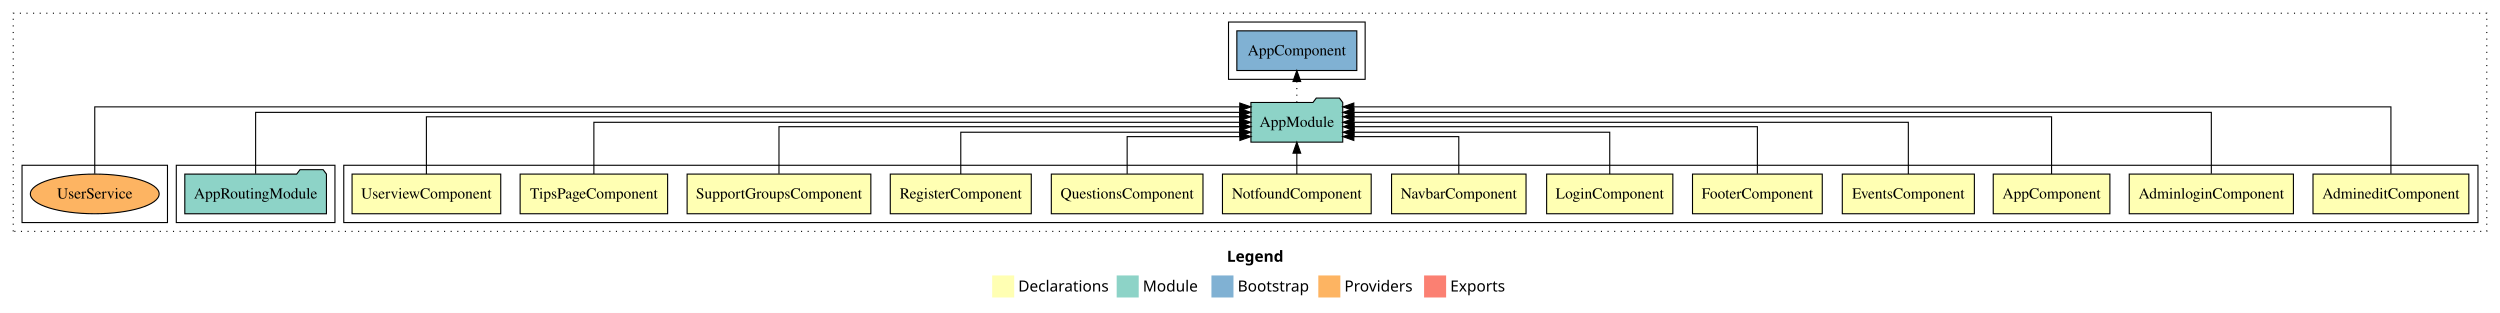
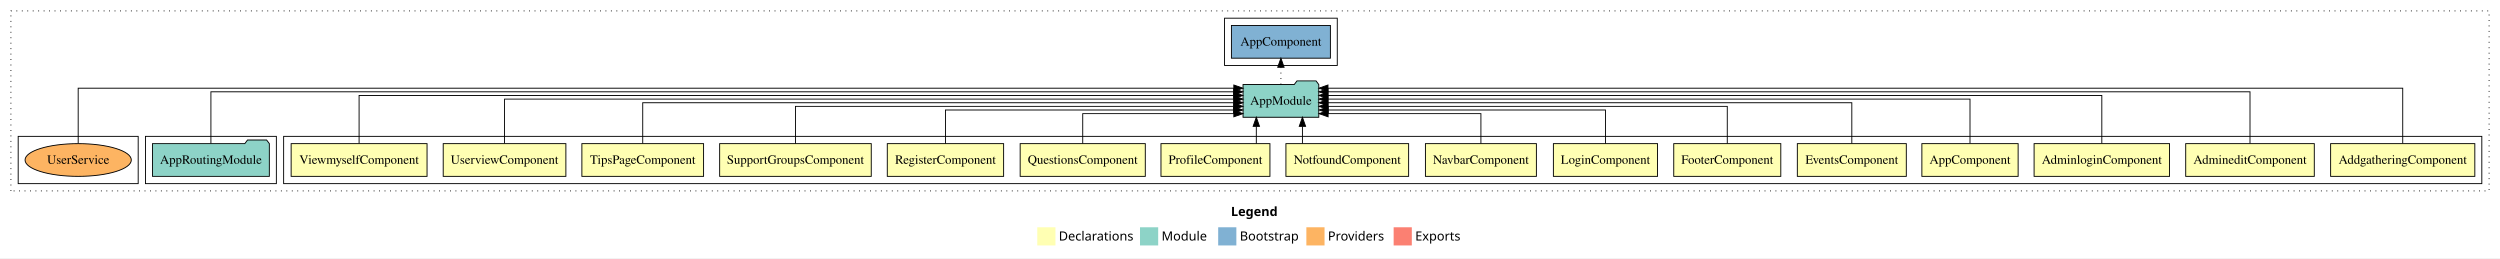
- <svg xmlns="http://www.w3.org/2000/svg" width="2269pt" height="284pt" viewBox="0.00 0.00 2269.00 284.00">
+ <svg xmlns="http://www.w3.org/2000/svg" width="2750pt" height="284pt" viewBox="0.00 0.00 2750.00 284.00">
  <g id="graph0" class="graph" transform="scale(1 1) rotate(0) translate(4 280)">
-     <polygon fill="#ffffff" stroke="transparent" points="-4,4 -4,-280 2265,-280 2265,4 -4,4" />
-     <text text-anchor="start" x="1109.509" y="-42.4" font-family="sans-serif" font-weight="bold" font-size="14.00" fill="#000000">Legend</text>
-     <polygon fill="#ffffb3" stroke="transparent" points="896.5,-10 896.5,-30 916.5,-30 916.5,-10 896.5,-10" />
-     <text text-anchor="start" x="920.129" y="-15.4" font-family="sans-serif" font-size="14.00" fill="#000000">  Declarations</text>
-     <polygon fill="#8dd3c7" stroke="transparent" points="1009.5,-10 1009.5,-30 1029.5,-30 1029.5,-10 1009.5,-10" />
-     <text text-anchor="start" x="1033.225" y="-15.4" font-family="sans-serif" font-size="14.00" fill="#000000">  Module</text>
-     <polygon fill="#80b1d3" stroke="transparent" points="1095.5,-10 1095.5,-30 1115.5,-30 1115.5,-10 1095.5,-10" />
-     <text text-anchor="start" x="1119.281" y="-15.4" font-family="sans-serif" font-size="14.00" fill="#000000">  Bootstrap</text>
-     <polygon fill="#fdb462" stroke="transparent" points="1192.5,-10 1192.5,-30 1212.5,-30 1212.5,-10 1192.5,-10" />
-     <text text-anchor="start" x="1216.173" y="-15.4" font-family="sans-serif" font-size="14.00" fill="#000000">  Providers</text>
-     <polygon fill="#fb8072" stroke="transparent" points="1288.5,-10 1288.5,-30 1308.5,-30 1308.5,-10 1288.5,-10" />
-     <text text-anchor="start" x="1312.226" y="-15.4" font-family="sans-serif" font-size="14.00" fill="#000000">  Exports</text>
+     <polygon fill="#ffffff" stroke="transparent" points="-4,4 -4,-280 2746,-280 2746,4 -4,4" />
+     <text text-anchor="start" x="1350.009" y="-42.4" font-family="sans-serif" font-weight="bold" font-size="14.00" fill="#000000">Legend</text>
+     <polygon fill="#ffffb3" stroke="transparent" points="1137,-10 1137,-30 1157,-30 1157,-10 1137,-10" />
+     <text text-anchor="start" x="1160.629" y="-15.4" font-family="sans-serif" font-size="14.00" fill="#000000">  Declarations</text>
+     <polygon fill="#8dd3c7" stroke="transparent" points="1250,-10 1250,-30 1270,-30 1270,-10 1250,-10" />
+     <text text-anchor="start" x="1273.725" y="-15.4" font-family="sans-serif" font-size="14.00" fill="#000000">  Module</text>
+     <polygon fill="#80b1d3" stroke="transparent" points="1336,-10 1336,-30 1356,-30 1356,-10 1336,-10" />
+     <text text-anchor="start" x="1359.781" y="-15.4" font-family="sans-serif" font-size="14.00" fill="#000000">  Bootstrap</text>
+     <polygon fill="#fdb462" stroke="transparent" points="1433,-10 1433,-30 1453,-30 1453,-10 1433,-10" />
+     <text text-anchor="start" x="1456.673" y="-15.4" font-family="sans-serif" font-size="14.00" fill="#000000">  Providers</text>
+     <polygon fill="#fb8072" stroke="transparent" points="1529,-10 1529,-30 1549,-30 1549,-10 1529,-10" />
+     <text text-anchor="start" x="1552.726" y="-15.4" font-family="sans-serif" font-size="14.00" fill="#000000">  Exports</text>
    <g id="clust1" class="cluster">
-       <polygon fill="none" stroke="#000000" stroke-dasharray="1,5" points="8,-70 8,-268 2253,-268 2253,-70 8,-70" />
+       <polygon fill="none" stroke="#000000" stroke-dasharray="1,5" points="8,-70 8,-268 2734,-268 2734,-70 8,-70" />
    </g>
    <g id="clust2" class="cluster">
-       <polygon fill="none" stroke="#000000" points="308,-78 308,-130 2245,-130 2245,-78 308,-78" />
+       <polygon fill="none" stroke="#000000" points="308,-78 308,-130 2726,-130 2726,-78 308,-78" />
    </g>
-     <g id="clust16" class="cluster">
+     <g id="clust19" class="cluster">
      <polygon fill="none" stroke="#000000" points="156,-78 156,-130 300,-130 300,-78 156,-78" />
    </g>
-     <g id="clust18" class="cluster">
-       <polygon fill="none" stroke="#000000" points="1111,-208 1111,-260 1235,-260 1235,-208 1111,-208" />
+     <g id="clust21" class="cluster">
+       <polygon fill="none" stroke="#000000" points="1343,-208 1343,-260 1467,-260 1467,-208 1343,-208" />
    </g>
-     <g id="clust19" class="cluster">
+     <g id="clust22" class="cluster">
      <polygon fill="none" stroke="#000000" points="16,-78 16,-130 148,-130 148,-78 16,-78" />
    </g>
    <g id="node1" class="node">
-       <polygon fill="#ffffb3" stroke="#000000" points="2236.716,-122 2095.284,-122 2095.284,-86 2236.716,-86 2236.716,-122" />
-       <text text-anchor="middle" x="2166" y="-99.8" font-family="Times,serif" font-size="14.00" fill="#000000">AdmineditComponent</text>
+       <polygon fill="#ffffb3" stroke="#000000" points="2718.31,-122 2559.69,-122 2559.69,-86 2718.31,-86 2718.31,-122" />
+       <text text-anchor="middle" x="2639" y="-99.8" font-family="Times,serif" font-size="14.00" fill="#000000">AddgatheringComponent</text>
+     </g>
+     <g id="node17" class="node">
+       <polygon fill="#8dd3c7" stroke="#000000" points="1446.657,-187 1443.657,-191 1422.657,-191 1419.657,-187 1363.343,-187 1363.343,-151 1446.657,-151 1446.657,-187" />
+       <text text-anchor="middle" x="1405" y="-164.8" font-family="Times,serif" font-size="14.00" fill="#000000">AppModule</text>
+     </g>
+     <g id="edge1" class="edge">
+       <path fill="none" stroke="#000000" d="M2639,-122.323C2639,-145.66 2639,-183 2639,-183 2639,-183 1456.764,-183 1456.764,-183" />
+       <polygon fill="#000000" stroke="#000000" points="1456.764,-179.5 1446.764,-183 1456.764,-186.5 1456.764,-179.5" />
+     </g>
+     <g id="node2" class="node">
+       <polygon fill="#ffffb3" stroke="#000000" points="2541.716,-122 2400.284,-122 2400.284,-86 2541.716,-86 2541.716,-122" />
+       <text text-anchor="middle" x="2471" y="-99.8" font-family="Times,serif" font-size="14.00" fill="#000000">AdmineditComponent</text>
+     </g>
+     <g id="edge2" class="edge">
+       <path fill="none" stroke="#000000" d="M2471,-122.155C2471,-144.352 2471,-179 2471,-179 2471,-179 1456.789,-179 1456.789,-179" />
+       <polygon fill="#000000" stroke="#000000" points="1456.789,-175.5 1446.789,-179 1456.788,-182.5 1456.789,-175.5" />
+     </g>
+     <g id="node3" class="node">
+       <polygon fill="#ffffb3" stroke="#000000" points="2382.501,-122 2233.499,-122 2233.499,-86 2382.501,-86 2382.501,-122" />
+       <text text-anchor="middle" x="2308" y="-99.8" font-family="Times,serif" font-size="14.00" fill="#000000">AdminloginComponent</text>
+     </g>
+     <g id="edge3" class="edge">
+       <path fill="none" stroke="#000000" d="M2308,-122.284C2308,-143.321 2308,-175 2308,-175 2308,-175 1456.743,-175 1456.743,-175" />
+       <polygon fill="#000000" stroke="#000000" points="1456.743,-171.5 1446.743,-175 1456.743,-178.5 1456.743,-171.5" />
+     </g>
+     <g id="node4" class="node">
+       <polygon fill="#ffffb3" stroke="#000000" points="2215.94,-122 2110.06,-122 2110.06,-86 2215.94,-86 2215.94,-122" />
+       <text text-anchor="middle" x="2163" y="-99.8" font-family="Times,serif" font-size="14.00" fill="#000000">AppComponent</text>
+     </g>
+     <g id="edge4" class="edge">
+       <path fill="none" stroke="#000000" d="M2163,-122.308C2163,-142.145 2163,-171 2163,-171 2163,-171 1456.833,-171 1456.833,-171" />
+       <polygon fill="#000000" stroke="#000000" points="1456.833,-167.5 1446.833,-171 1456.833,-174.5 1456.833,-167.5" />
+     </g>
+     <g id="node5" class="node">
+       <polygon fill="#ffffb3" stroke="#000000" points="2092.936,-122 1973.064,-122 1973.064,-86 2092.936,-86 2092.936,-122" />
+       <text text-anchor="middle" x="2033" y="-99.8" font-family="Times,serif" font-size="14.00" fill="#000000">EventsComponent</text>
+     </g>
+     <g id="edge5" class="edge">
+       <path fill="none" stroke="#000000" d="M2033,-122.222C2033,-140.828 2033,-167 2033,-167 2033,-167 1456.691,-167 1456.691,-167" />
+       <polygon fill="#000000" stroke="#000000" points="1456.691,-163.5 1446.691,-167 1456.691,-170.5 1456.691,-163.5" />
+     </g>
+     <g id="node6" class="node">
+       <polygon fill="#ffffb3" stroke="#000000" points="1954.881,-122 1837.119,-122 1837.119,-86 1954.881,-86 1954.881,-122" />
+       <text text-anchor="middle" x="1896" y="-99.8" font-family="Times,serif" font-size="14.00" fill="#000000">FooterComponent</text>
+     </g>
+     <g id="edge6" class="edge">
+       <path fill="none" stroke="#000000" d="M1896,-122.022C1896,-139.373 1896,-163 1896,-163 1896,-163 1456.862,-163 1456.862,-163" />
+       <polygon fill="#000000" stroke="#000000" points="1456.862,-159.5 1446.862,-163 1456.862,-166.5 1456.862,-159.5" />
+     </g>
+     <g id="node7" class="node">
+       <polygon fill="#ffffb3" stroke="#000000" points="1819.276,-122 1704.724,-122 1704.724,-86 1819.276,-86 1819.276,-122" />
+       <text text-anchor="middle" x="1762" y="-99.8" font-family="Times,serif" font-size="14.00" fill="#000000">LoginComponent</text>
+     </g>
+     <g id="edge7" class="edge">
+       <path fill="none" stroke="#000000" d="M1762,-122.009C1762,-138.049 1762,-159 1762,-159 1762,-159 1457.002,-159 1457.002,-159" />
+       <polygon fill="#000000" stroke="#000000" points="1457.002,-155.5 1447.002,-159 1457.002,-162.5 1457.002,-155.5" />
+     </g>
+     <g id="node8" class="node">
+       <polygon fill="#ffffb3" stroke="#000000" points="1686.03,-122 1563.97,-122 1563.97,-86 1686.03,-86 1686.03,-122" />
+       <text text-anchor="middle" x="1625" y="-99.8" font-family="Times,serif" font-size="14.00" fill="#000000">NavbarComponent</text>
+     </g>
+     <g id="edge8" class="edge">
+       <path fill="none" stroke="#000000" d="M1625,-122.124C1625,-136.783 1625,-155 1625,-155 1625,-155 1456.898,-155 1456.898,-155" />
+       <polygon fill="#000000" stroke="#000000" points="1456.898,-151.5 1446.898,-155 1456.898,-158.5 1456.898,-151.5" />
+     </g>
+     <g id="node9" class="node">
+       <polygon fill="#ffffb3" stroke="#000000" points="1545.49,-122 1410.51,-122 1410.51,-86 1545.49,-86 1545.49,-122" />
+       <text text-anchor="middle" x="1478" y="-99.8" font-family="Times,serif" font-size="14.00" fill="#000000">NotfoundComponent</text>
+     </g>
+     <g id="edge9" class="edge">
+       <path fill="none" stroke="#000000" d="M1428.667,-122.106C1428.667,-122.106 1428.667,-140.991 1428.667,-140.991" />
+       <polygon fill="#000000" stroke="#000000" points="1425.167,-140.991 1428.667,-150.991 1432.167,-140.991 1425.167,-140.991" />
+     </g>
+     <g id="node10" class="node">
+       <polygon fill="#ffffb3" stroke="#000000" points="1392.933,-122 1273.067,-122 1273.067,-86 1392.933,-86 1392.933,-122" />
+       <text text-anchor="middle" x="1333" y="-99.8" font-family="Times,serif" font-size="14.00" fill="#000000">ProfileComponent</text>
+     </g>
+     <g id="edge10" class="edge">
+       <path fill="none" stroke="#000000" d="M1377.944,-122.106C1377.944,-122.106 1377.944,-140.991 1377.944,-140.991" />
+       <polygon fill="#000000" stroke="#000000" points="1374.444,-140.991 1377.944,-150.991 1381.444,-140.991 1374.444,-140.991" />
+     </g>
+     <g id="node11" class="node">
+       <polygon fill="#ffffb3" stroke="#000000" points="1255.824,-122 1118.176,-122 1118.176,-86 1255.824,-86 1255.824,-122" />
+       <text text-anchor="middle" x="1187" y="-99.8" font-family="Times,serif" font-size="14.00" fill="#000000">QuestionsComponent</text>
+     </g>
+     <g id="edge11" class="edge">
+       <path fill="none" stroke="#000000" d="M1187,-122.124C1187,-136.783 1187,-155 1187,-155 1187,-155 1353.225,-155 1353.225,-155" />
+       <polygon fill="#000000" stroke="#000000" points="1353.225,-158.5 1363.225,-155 1353.225,-151.5 1353.225,-158.5" />
+     </g>
+     <g id="node12" class="node">
+       <polygon fill="#ffffb3" stroke="#000000" points="1099.985,-122 972.015,-122 972.015,-86 1099.985,-86 1099.985,-122" />
+       <text text-anchor="middle" x="1036" y="-99.8" font-family="Times,serif" font-size="14.00" fill="#000000">RegisterComponent</text>
+     </g>
+     <g id="edge12" class="edge">
+       <path fill="none" stroke="#000000" d="M1036,-122.009C1036,-138.049 1036,-159 1036,-159 1036,-159 1353.03,-159 1353.03,-159" />
+       <polygon fill="#000000" stroke="#000000" points="1353.03,-162.5 1363.03,-159 1353.03,-155.5 1353.03,-162.5" />
+     </g>
+     <g id="node13" class="node">
+       <polygon fill="#ffffb3" stroke="#000000" points="954.378,-122 787.622,-122 787.622,-86 954.378,-86 954.378,-122" />
+       <text text-anchor="middle" x="871" y="-99.8" font-family="Times,serif" font-size="14.00" fill="#000000">SupportGroupsComponent</text>
+     </g>
+     <g id="edge13" class="edge">
+       <path fill="none" stroke="#000000" d="M871,-122.022C871,-139.373 871,-163 871,-163 871,-163 1353.098,-163 1353.098,-163" />
+       <polygon fill="#000000" stroke="#000000" points="1353.098,-166.5 1363.098,-163 1353.098,-159.5 1353.098,-166.5" />
    </g>
    <g id="node14" class="node">
-       <polygon fill="#8dd3c7" stroke="#000000" points="1214.657,-187 1211.657,-191 1190.657,-191 1187.657,-187 1131.343,-187 1131.343,-151 1214.657,-151 1214.657,-187" />
-       <text text-anchor="middle" x="1173" y="-164.8" font-family="Times,serif" font-size="14.00" fill="#000000">AppModule</text>
+       <polygon fill="#ffffb3" stroke="#000000" points="769.933,-122 636.067,-122 636.067,-86 769.933,-86 769.933,-122" />
+       <text text-anchor="middle" x="703" y="-99.8" font-family="Times,serif" font-size="14.00" fill="#000000">TipsPageComponent</text>
    </g>
-     <g id="edge1" class="edge">
-       <path fill="none" stroke="#000000" d="M2166,-122.323C2166,-145.66 2166,-183 2166,-183 2166,-183 1224.718,-183 1224.718,-183" />
-       <polygon fill="#000000" stroke="#000000" points="1224.718,-179.5 1214.718,-183 1224.718,-186.5 1224.718,-179.5" />
+     <g id="edge14" class="edge">
+       <path fill="none" stroke="#000000" d="M703,-122.222C703,-140.828 703,-167 703,-167 703,-167 1353.189,-167 1353.189,-167" />
+       <polygon fill="#000000" stroke="#000000" points="1353.189,-170.5 1363.189,-167 1353.189,-163.5 1353.189,-170.5" />
    </g>
-     <g id="node2" class="node">
-       <polygon fill="#ffffb3" stroke="#000000" points="2077.501,-122 1928.499,-122 1928.499,-86 2077.501,-86 2077.501,-122" />
-       <text text-anchor="middle" x="2003" y="-99.8" font-family="Times,serif" font-size="14.00" fill="#000000">AdminloginComponent</text>
+     <g id="node15" class="node">
+       <polygon fill="#ffffb3" stroke="#000000" points="618.471,-122 483.529,-122 483.529,-86 618.471,-86 618.471,-122" />
+       <text text-anchor="middle" x="551" y="-99.8" font-family="Times,serif" font-size="14.00" fill="#000000">UserviewComponent</text>
    </g>
-     <g id="edge2" class="edge">
-       <path fill="none" stroke="#000000" d="M2003,-122.292C2003,-144.206 2003,-178 2003,-178 2003,-178 1224.729,-178 1224.729,-178" />
-       <polygon fill="#000000" stroke="#000000" points="1224.729,-174.5 1214.729,-178 1224.729,-181.5 1224.729,-174.5" />
-     </g>
-     <g id="node3" class="node">
-       <polygon fill="#ffffb3" stroke="#000000" points="1910.94,-122 1805.06,-122 1805.06,-86 1910.94,-86 1910.94,-122" />
-       <text text-anchor="middle" x="1858" y="-99.8" font-family="Times,serif" font-size="14.00" fill="#000000">AppComponent</text>
-     </g>
-     <g id="edge3" class="edge">
-       <path fill="none" stroke="#000000" d="M1858,-122.027C1858,-142.767 1858,-174 1858,-174 1858,-174 1224.819,-174 1224.819,-174" />
-       <polygon fill="#000000" stroke="#000000" points="1224.819,-170.5 1214.819,-174 1224.819,-177.5 1224.819,-170.5" />
-     </g>
-     <g id="node4" class="node">
-       <polygon fill="#ffffb3" stroke="#000000" points="1787.936,-122 1668.064,-122 1668.064,-86 1787.936,-86 1787.936,-122" />
-       <text text-anchor="middle" x="1728" y="-99.8" font-family="Times,serif" font-size="14.00" fill="#000000">EventsComponent</text>
-     </g>
-     <g id="edge4" class="edge">
-       <path fill="none" stroke="#000000" d="M1728,-122.106C1728,-141.339 1728,-169 1728,-169 1728,-169 1224.715,-169 1224.715,-169" />
-       <polygon fill="#000000" stroke="#000000" points="1224.715,-165.5 1214.715,-169 1224.715,-172.5 1224.715,-165.5" />
-     </g>
-     <g id="node5" class="node">
-       <polygon fill="#ffffb3" stroke="#000000" points="1649.881,-122 1532.119,-122 1532.119,-86 1649.881,-86 1649.881,-122" />
-       <text text-anchor="middle" x="1591" y="-99.8" font-family="Times,serif" font-size="14.00" fill="#000000">FooterComponent</text>
-     </g>
-     <g id="edge5" class="edge">
-       <path fill="none" stroke="#000000" d="M1591,-122.302C1591,-140.27 1591,-165 1591,-165 1591,-165 1224.993,-165 1224.993,-165" />
-       <polygon fill="#000000" stroke="#000000" points="1224.993,-161.5 1214.993,-165 1224.993,-168.5 1224.993,-161.5" />
-     </g>
-     <g id="node6" class="node">
-       <polygon fill="#ffffb3" stroke="#000000" points="1514.276,-122 1399.724,-122 1399.724,-86 1514.276,-86 1514.276,-122" />
-       <text text-anchor="middle" x="1457" y="-99.8" font-family="Times,serif" font-size="14.00" fill="#000000">LoginComponent</text>
-     </g>
-     <g id="edge6" class="edge">
-       <path fill="none" stroke="#000000" d="M1457,-122.027C1457,-138.398 1457,-160 1457,-160 1457,-160 1224.905,-160 1224.905,-160" />
-       <polygon fill="#000000" stroke="#000000" points="1224.905,-156.5 1214.905,-160 1224.905,-163.5 1224.905,-156.5" />
-     </g>
-     <g id="node7" class="node">
-       <polygon fill="#ffffb3" stroke="#000000" points="1381.03,-122 1258.97,-122 1258.97,-86 1381.03,-86 1381.03,-122" />
-       <text text-anchor="middle" x="1320" y="-99.8" font-family="Times,serif" font-size="14.00" fill="#000000">NavbarComponent</text>
-     </g>
-     <g id="edge7" class="edge">
-       <path fill="none" stroke="#000000" d="M1320,-122.187C1320,-137.182 1320,-156 1320,-156 1320,-156 1224.731,-156 1224.731,-156" />
-       <polygon fill="#000000" stroke="#000000" points="1224.731,-152.5 1214.731,-156 1224.731,-159.5 1224.731,-152.5" />
-     </g>
-     <g id="node8" class="node">
-       <polygon fill="#ffffb3" stroke="#000000" points="1240.49,-122 1105.51,-122 1105.51,-86 1240.49,-86 1240.49,-122" />
-       <text text-anchor="middle" x="1173" y="-99.8" font-family="Times,serif" font-size="14.00" fill="#000000">NotfoundComponent</text>
-     </g>
-     <g id="edge8" class="edge">
-       <path fill="none" stroke="#000000" d="M1173,-122.106C1173,-122.106 1173,-140.991 1173,-140.991" />
-       <polygon fill="#000000" stroke="#000000" points="1169.5,-140.991 1173,-150.991 1176.5,-140.991 1169.5,-140.991" />
-     </g>
-     <g id="node9" class="node">
-       <polygon fill="#ffffb3" stroke="#000000" points="1087.824,-122 950.176,-122 950.176,-86 1087.824,-86 1087.824,-122" />
-       <text text-anchor="middle" x="1019" y="-99.8" font-family="Times,serif" font-size="14.00" fill="#000000">QuestionsComponent</text>
-     </g>
-     <g id="edge9" class="edge">
-       <path fill="none" stroke="#000000" d="M1019,-122.187C1019,-137.182 1019,-156 1019,-156 1019,-156 1121.325,-156 1121.325,-156" />
-       <polygon fill="#000000" stroke="#000000" points="1121.325,-159.5 1131.325,-156 1121.325,-152.5 1121.325,-159.5" />
-     </g>
-     <g id="node10" class="node">
-       <polygon fill="#ffffb3" stroke="#000000" points="931.985,-122 804.015,-122 804.015,-86 931.985,-86 931.985,-122" />
-       <text text-anchor="middle" x="868" y="-99.8" font-family="Times,serif" font-size="14.00" fill="#000000">RegisterComponent</text>
-     </g>
-     <g id="edge10" class="edge">
-       <path fill="none" stroke="#000000" d="M868,-122.027C868,-138.398 868,-160 868,-160 868,-160 1121.231,-160 1121.231,-160" />
-       <polygon fill="#000000" stroke="#000000" points="1121.231,-163.5 1131.231,-160 1121.23,-156.5 1121.231,-163.5" />
-     </g>
-     <g id="node11" class="node">
-       <polygon fill="#ffffb3" stroke="#000000" points="786.378,-122 619.622,-122 619.622,-86 786.378,-86 786.378,-122" />
-       <text text-anchor="middle" x="703" y="-99.8" font-family="Times,serif" font-size="14.00" fill="#000000">SupportGroupsComponent</text>
-     </g>
-     <g id="edge11" class="edge">
-       <path fill="none" stroke="#000000" d="M703,-122.302C703,-140.27 703,-165 703,-165 703,-165 1121.291,-165 1121.291,-165" />
-       <polygon fill="#000000" stroke="#000000" points="1121.291,-168.5 1131.291,-165 1121.291,-161.5 1121.291,-168.5" />
-     </g>
-     <g id="node12" class="node">
-       <polygon fill="#ffffb3" stroke="#000000" points="601.933,-122 468.067,-122 468.067,-86 601.933,-86 601.933,-122" />
-       <text text-anchor="middle" x="535" y="-99.8" font-family="Times,serif" font-size="14.00" fill="#000000">TipsPageComponent</text>
-     </g>
-     <g id="edge12" class="edge">
-       <path fill="none" stroke="#000000" d="M535,-122.106C535,-141.339 535,-169 535,-169 535,-169 1121.139,-169 1121.139,-169" />
-       <polygon fill="#000000" stroke="#000000" points="1121.139,-172.5 1131.139,-169 1121.139,-165.5 1121.139,-172.5" />
-     </g>
-     <g id="node13" class="node">
-       <polygon fill="#ffffb3" stroke="#000000" points="450.471,-122 315.529,-122 315.529,-86 450.471,-86 450.471,-122" />
-       <text text-anchor="middle" x="383" y="-99.8" font-family="Times,serif" font-size="14.00" fill="#000000">UserviewComponent</text>
-     </g>
-     <g id="edge13" class="edge">
-       <path fill="none" stroke="#000000" d="M383,-122.027C383,-142.767 383,-174 383,-174 383,-174 1121.084,-174 1121.084,-174" />
-       <polygon fill="#000000" stroke="#000000" points="1121.084,-177.5 1131.084,-174 1121.084,-170.5 1121.084,-177.5" />
+     <g id="edge15" class="edge">
+       <path fill="none" stroke="#000000" d="M551,-122.308C551,-142.145 551,-171 551,-171 551,-171 1353.232,-171 1353.232,-171" />
+       <polygon fill="#000000" stroke="#000000" points="1353.232,-174.5 1363.232,-171 1353.232,-167.5 1353.232,-174.5" />
    </g>
    <g id="node16" class="node">
-       <polygon fill="#80b1d3" stroke="#000000" points="1227.439,-252 1118.561,-252 1118.561,-216 1227.439,-216 1227.439,-252" />
-       <text text-anchor="middle" x="1173" y="-229.8" font-family="Times,serif" font-size="14.00" fill="#000000">AppComponent </text>
+       <polygon fill="#ffffb3" stroke="#000000" points="465.752,-122 316.248,-122 316.248,-86 465.752,-86 465.752,-122" />
+       <text text-anchor="middle" x="391" y="-99.8" font-family="Times,serif" font-size="14.00" fill="#000000">ViewmyselfComponent</text>
    </g>
-     <g id="edge15" class="edge">
-       <path fill="none" stroke="#000000" stroke-dasharray="1,5" d="M1173,-187.106C1173,-187.106 1173,-205.991 1173,-205.991" />
-       <polygon fill="#000000" stroke="#000000" points="1169.5,-205.991 1173,-215.991 1176.5,-205.991 1169.5,-205.991" />
+     <g id="edge16" class="edge">
+       <path fill="none" stroke="#000000" d="M391,-122.284C391,-143.321 391,-175 391,-175 391,-175 1353.041,-175 1353.041,-175" />
+       <polygon fill="#000000" stroke="#000000" points="1353.041,-178.5 1363.041,-175 1353.041,-171.5 1353.041,-178.5" />
    </g>
-     <g id="node15" class="node">
+     <g id="node19" class="node">
+       <polygon fill="#80b1d3" stroke="#000000" points="1459.439,-252 1350.561,-252 1350.561,-216 1459.439,-216 1459.439,-252" />
+       <text text-anchor="middle" x="1405" y="-229.8" font-family="Times,serif" font-size="14.00" fill="#000000">AppComponent </text>
+     </g>
+     <g id="edge18" class="edge">
+       <path fill="none" stroke="#000000" stroke-dasharray="1,5" d="M1405,-187.106C1405,-187.106 1405,-205.991 1405,-205.991" />
+       <polygon fill="#000000" stroke="#000000" points="1401.5,-205.991 1405,-215.991 1408.5,-205.991 1401.5,-205.991" />
+     </g>
+     <g id="node18" class="node">
      <polygon fill="#8dd3c7" stroke="#000000" points="292.274,-122 289.274,-126 268.274,-126 265.274,-122 163.726,-122 163.726,-86 292.274,-86 292.274,-122" />
      <text text-anchor="middle" x="228" y="-99.8" font-family="Times,serif" font-size="14.00" fill="#000000">AppRoutingModule</text>
    </g>
-     <g id="edge14" class="edge">
-       <path fill="none" stroke="#000000" d="M228,-122.292C228,-144.206 228,-178 228,-178 228,-178 1121.175,-178 1121.175,-178" />
-       <polygon fill="#000000" stroke="#000000" points="1121.175,-181.5 1131.175,-178 1121.175,-174.5 1121.175,-181.5" />
+     <g id="edge17" class="edge">
+       <path fill="none" stroke="#000000" d="M228,-122.155C228,-144.352 228,-179 228,-179 228,-179 1353.11,-179 1353.11,-179" />
+       <polygon fill="#000000" stroke="#000000" points="1353.11,-182.5 1363.11,-179 1353.11,-175.5 1353.11,-182.5" />
    </g>
-     <g id="node17" class="node">
+     <g id="node20" class="node">
      <ellipse fill="#fdb462" stroke="#000000" cx="82" cy="-104" rx="58.441" ry="18" />
      <text text-anchor="middle" x="82" y="-99.8" font-family="Times,serif" font-size="14.00" fill="#000000">UserService</text>
    </g>
-     <g id="edge16" class="edge">
-       <path fill="none" stroke="#000000" d="M82,-122.323C82,-145.66 82,-183 82,-183 82,-183 1121.233,-183 1121.233,-183" />
-       <polygon fill="#000000" stroke="#000000" points="1121.233,-186.5 1131.233,-183 1121.232,-179.5 1121.233,-186.5" />
+     <g id="edge19" class="edge">
+       <path fill="none" stroke="#000000" d="M82,-122.323C82,-145.66 82,-183 82,-183 82,-183 1353.22,-183 1353.22,-183" />
+       <polygon fill="#000000" stroke="#000000" points="1353.22,-186.5 1363.22,-183 1353.22,-179.5 1353.22,-186.5" />
    </g>
  </g>
</svg>
